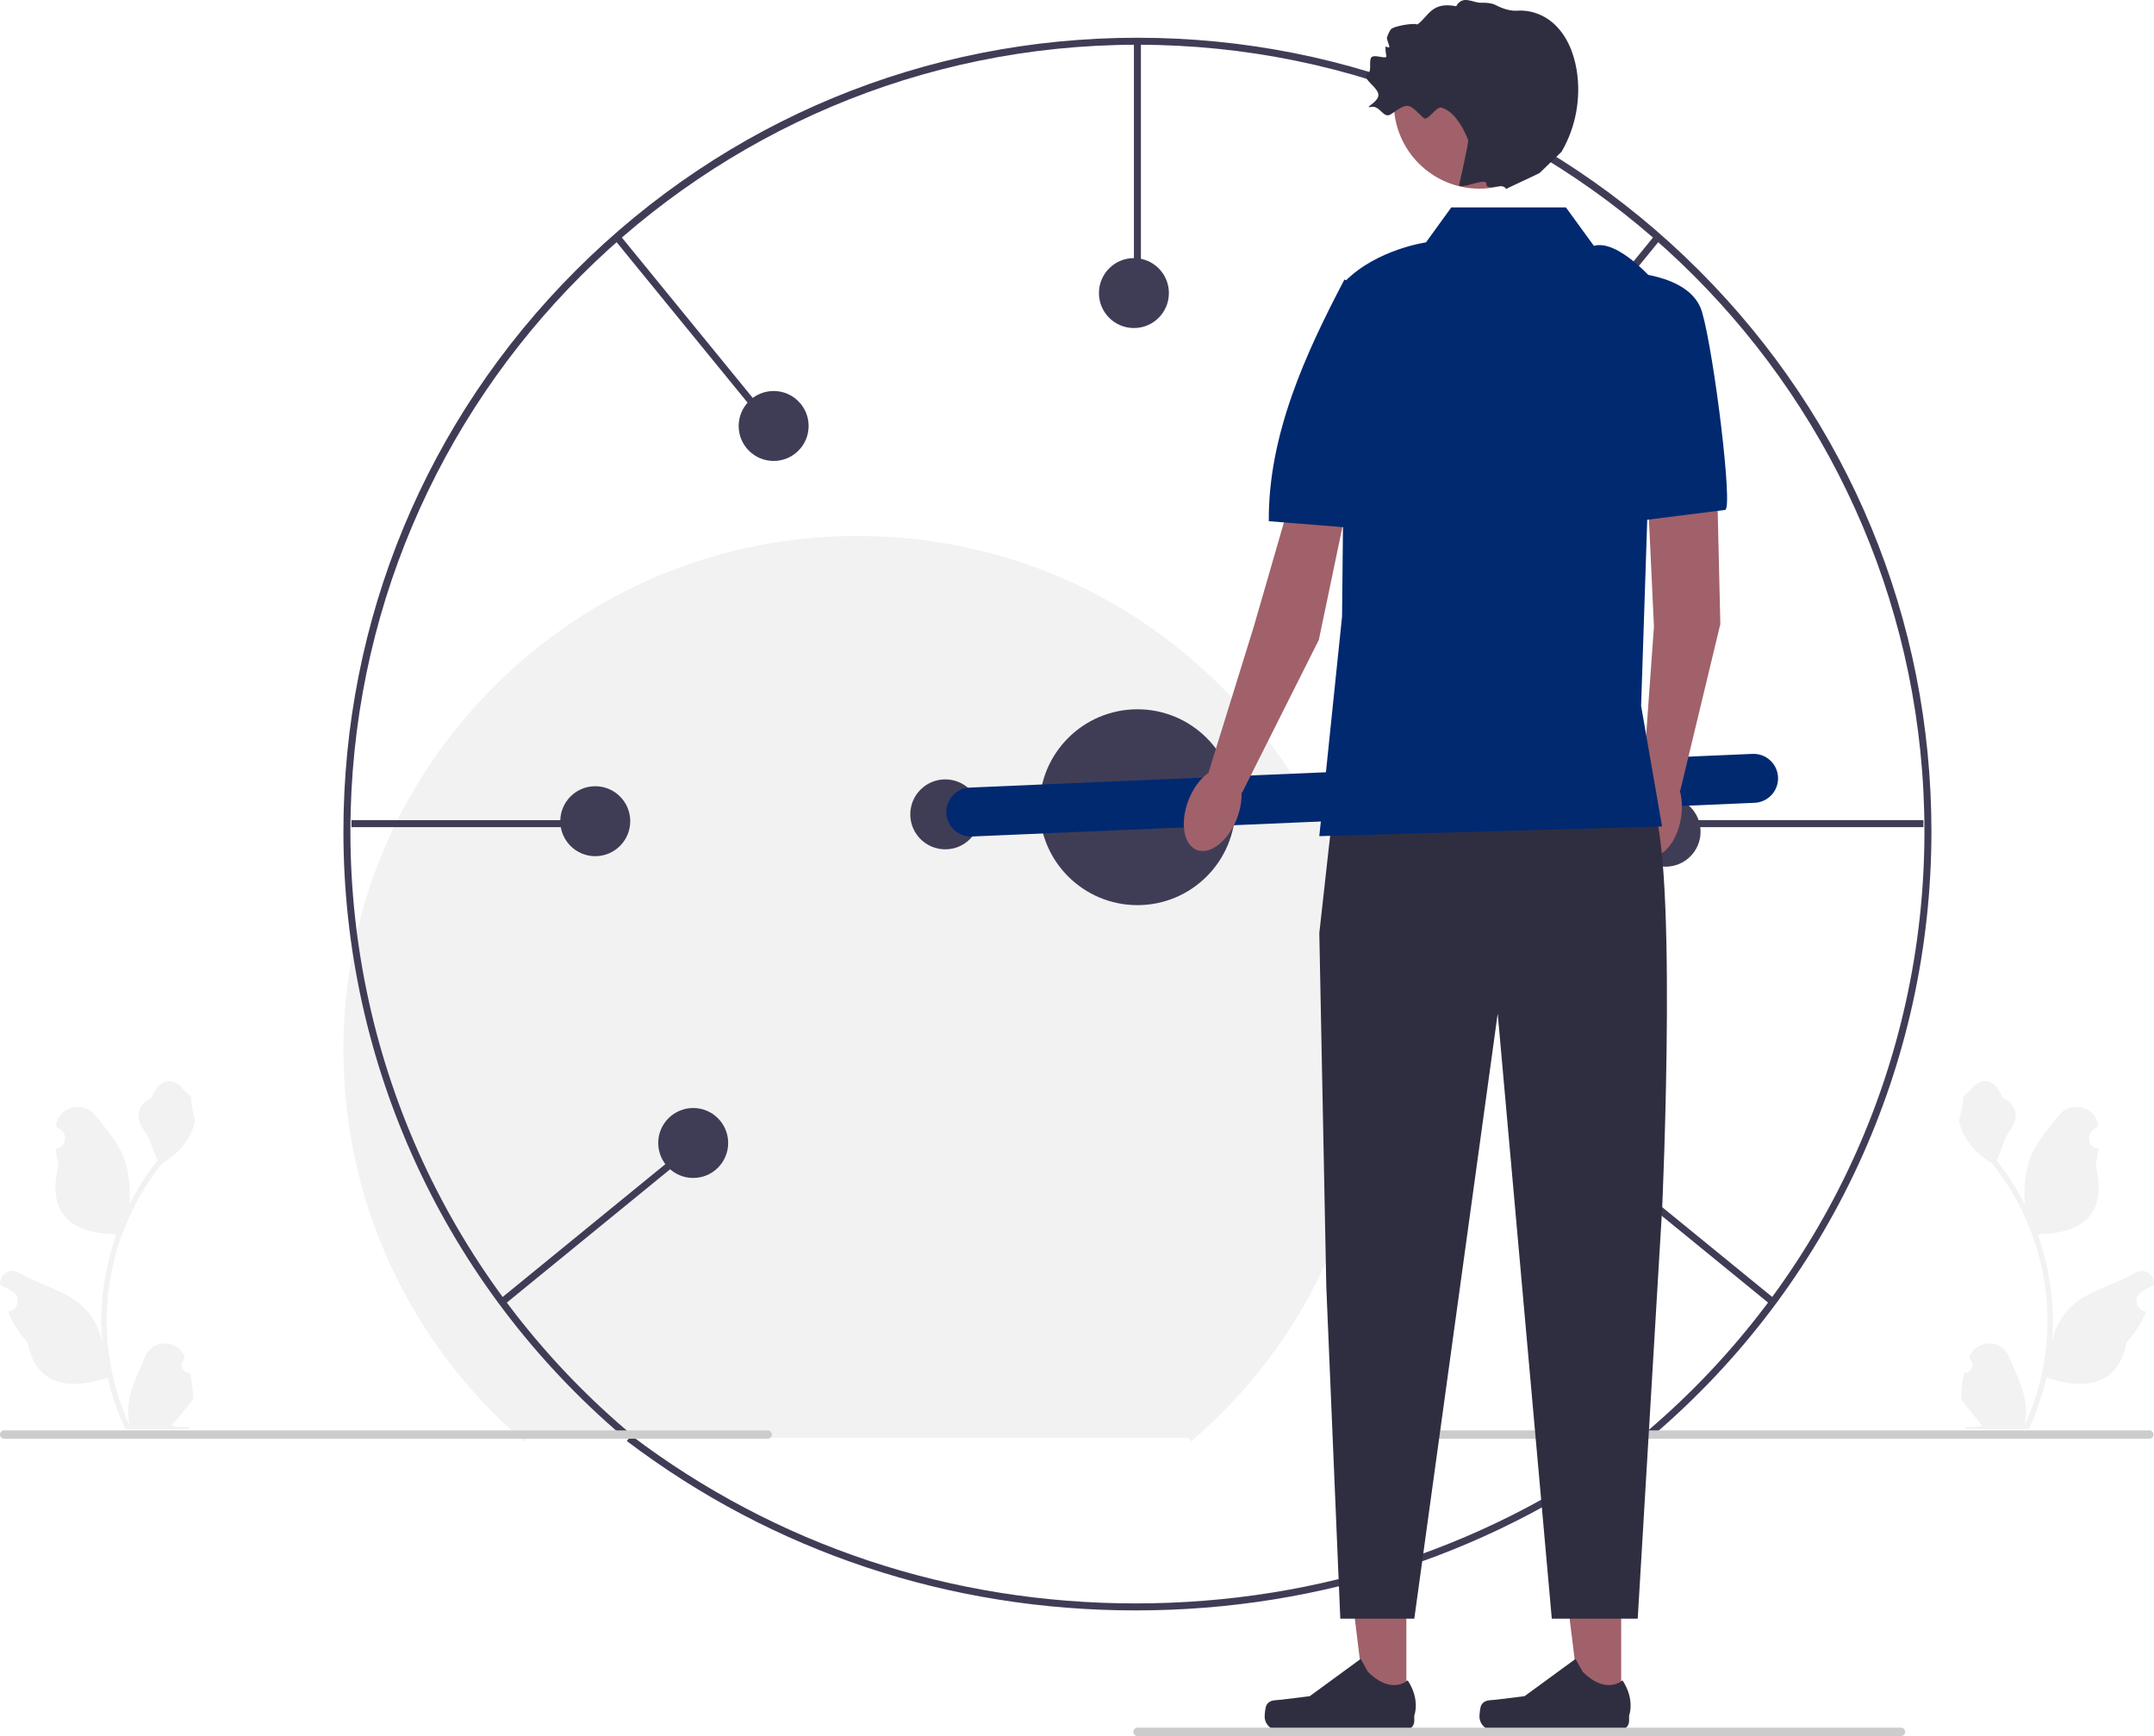
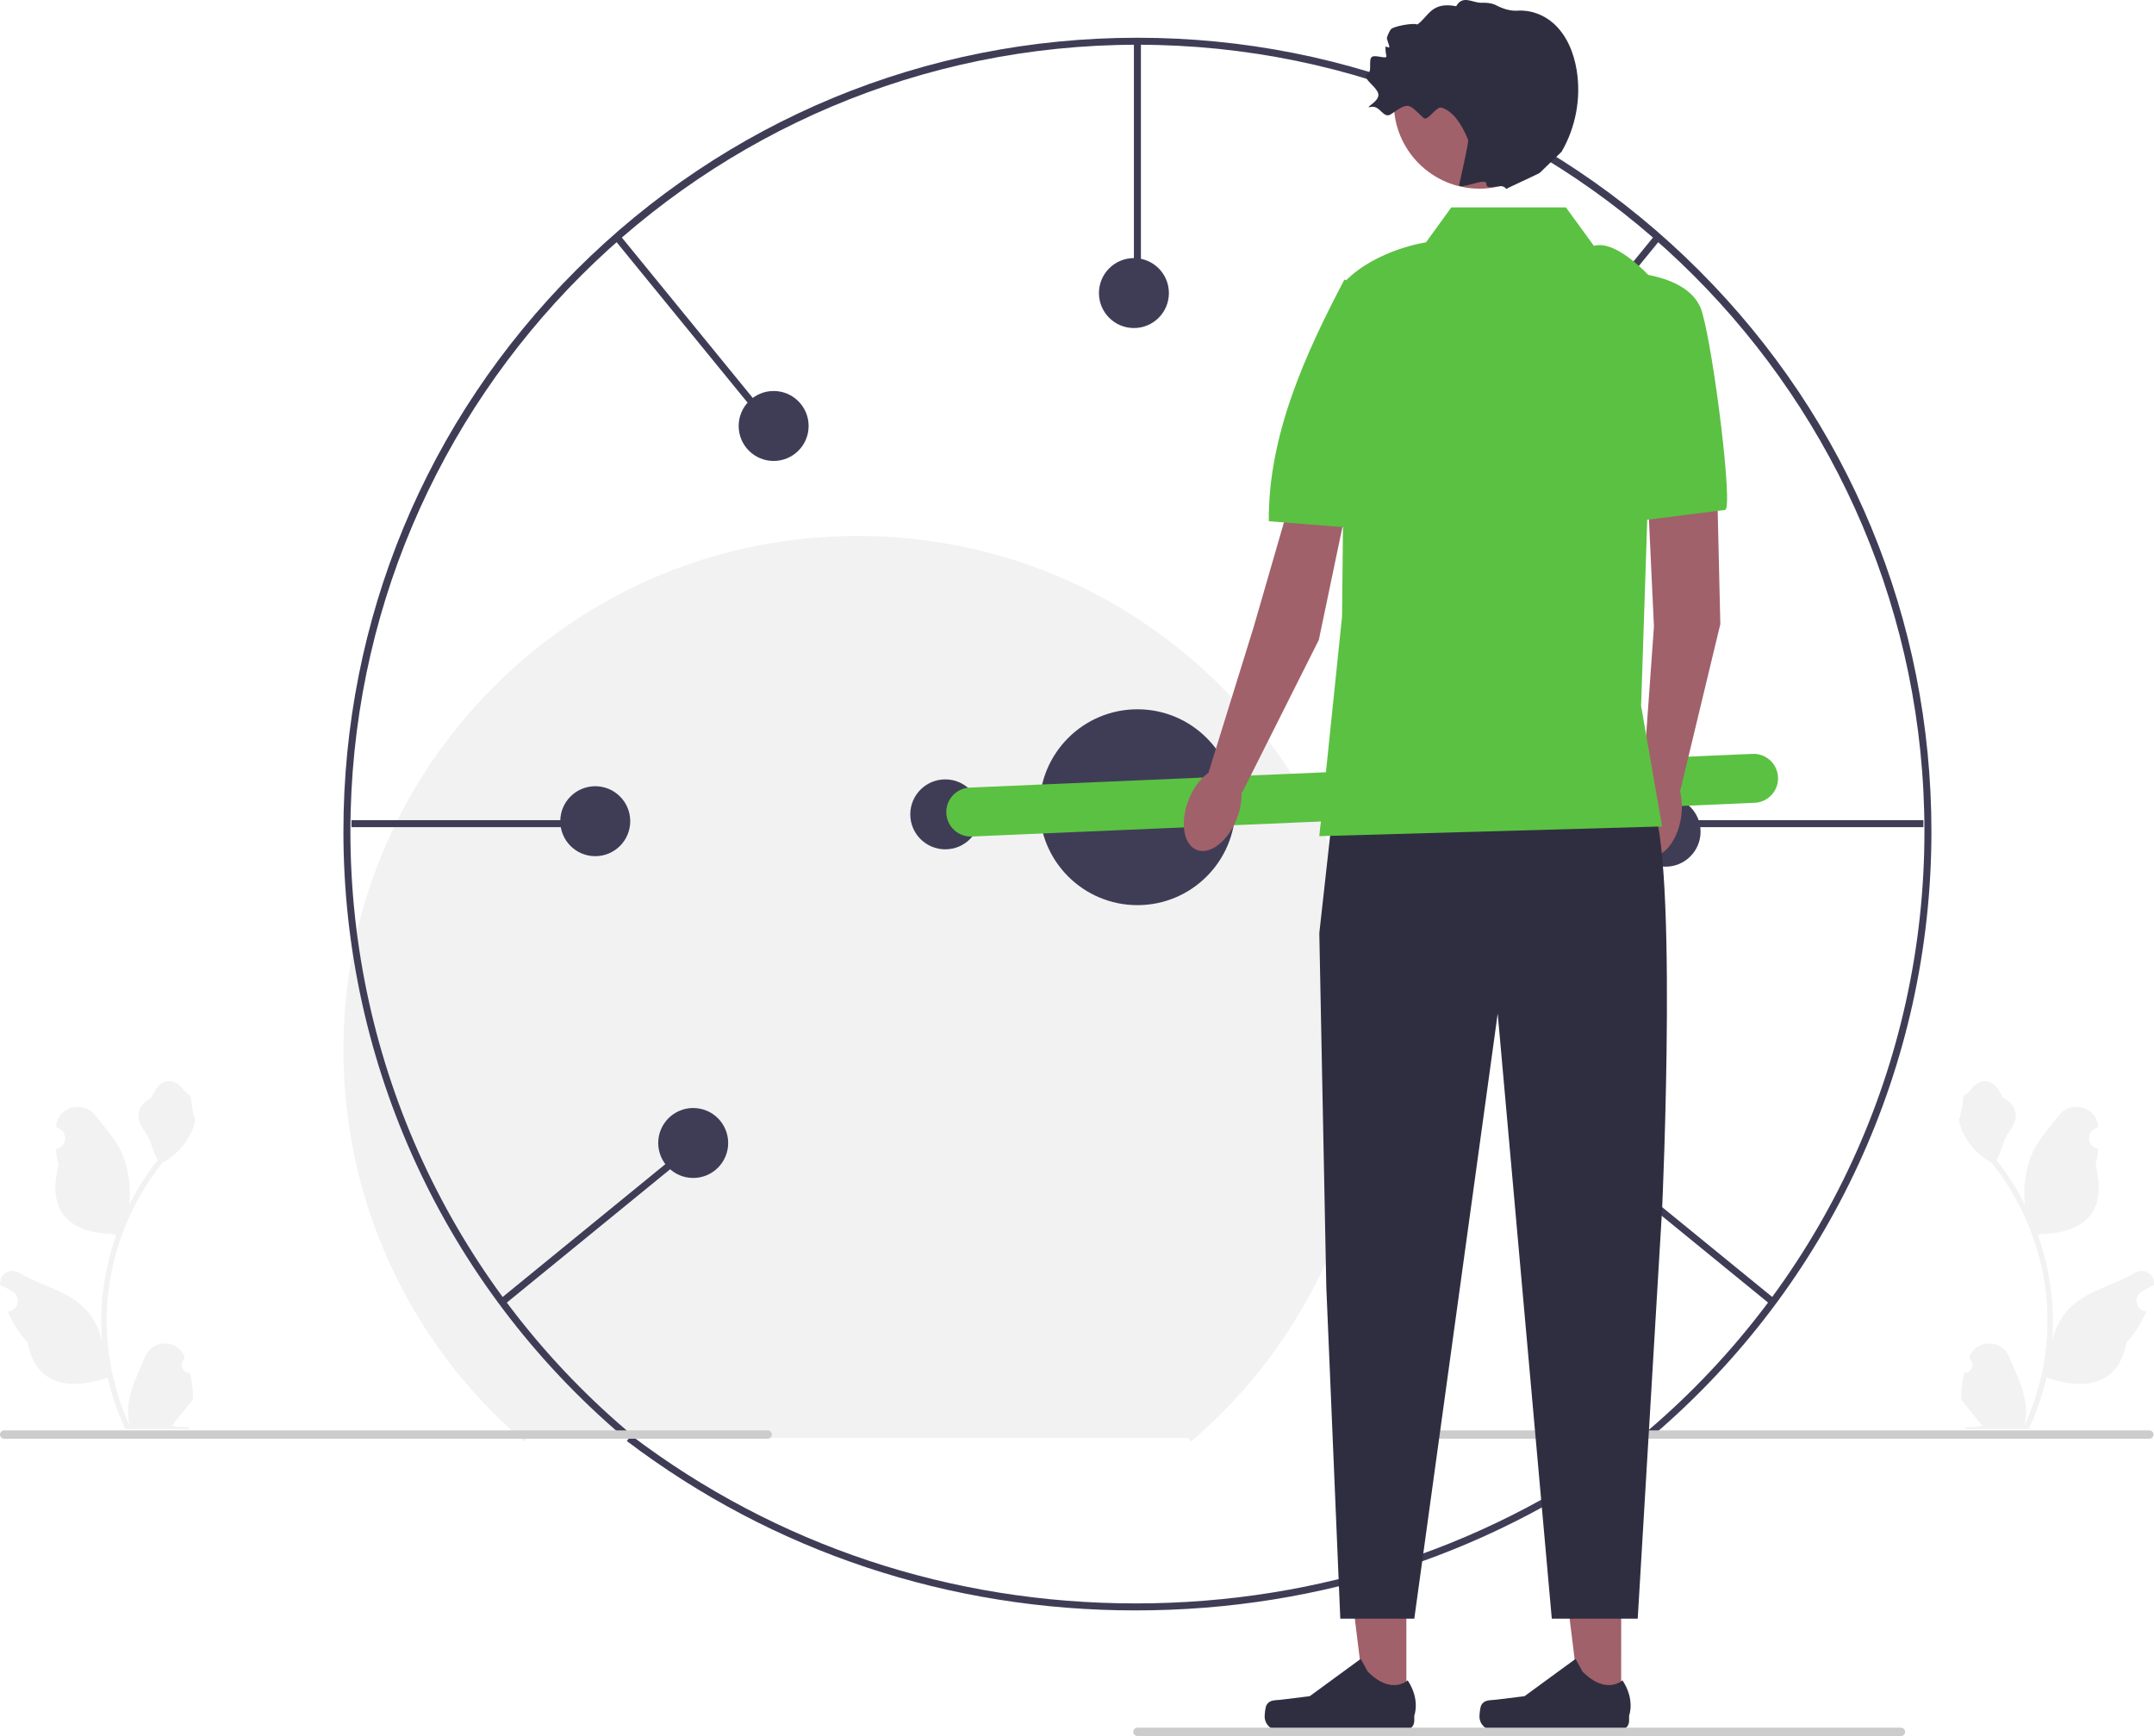
<svg xmlns="http://www.w3.org/2000/svg" width="615.81" height="496.342" viewBox="0 0 615.81 496.342" role="img" artist="Katerina Limpitsouni" source="https://undraw.co/">
  <path d="M324.648,460.435c-53.301,0-103.599-16.748-145.455-48.435l1.277-1.574c41.488,31.407,91.344,48.009,144.178,48.009,52.875,0,102.762-16.625,144.268-48.077l1.278,1.574c-41.874,31.73-92.203,48.503-145.545,48.503Z" fill="#3f3d56" />
  <g>
    <path d="M561.551,392.516c2.066,.129,3.208-2.437,1.645-3.933l-.155-.618c.02-.05,.041-.099,.062-.148,2.089-4.982,9.17-4.947,11.241,.042,1.839,4.428,4.179,8.864,4.756,13.546,.258,2.067,.142,4.172-.316,6.2,4.308-9.411,6.575-19.687,6.575-30.021,0-2.597-.142-5.193-.433-7.783-.239-2.119-.568-4.224-.995-6.31-2.306-11.277-7.299-22.018-14.5-30.99-3.462-1.892-6.349-4.851-8.093-8.397-.626-1.279-1.117-2.655-1.35-4.056,.394,.052,1.486-5.949,1.188-6.317,.549-.833,1.532-1.247,2.131-2.06,2.982-4.043,7.091-3.337,9.236,2.157,4.582,2.313,4.627,6.148,1.815,9.837-1.789,2.347-2.035,5.522-3.604,8.035,.162,.207,.329,.407,.491,.614,2.961,3.798,5.522,7.88,7.681,12.169-.61-4.766,.291-10.508,1.826-14.21,1.748-4.217,5.025-7.769,7.91-11.415,3.466-4.379,10.573-2.468,11.184,3.083,.006,.054,.012,.107,.017,.161-.429,.242-.848,.499-1.259,.77-2.339,1.547-1.531,5.174,1.241,5.602l.063,.01c-.155,1.544-.42,3.074-.807,4.579,3.702,14.316-4.29,19.53-15.701,19.764-.252,.129-.497,.258-.749,.381,1.156,3.255,2.08,6.594,2.764,9.979,.614,2.99,1.04,6.013,1.279,9.049,.297,3.83,.271,7.68-.052,11.503l.019-.136c.82-4.211,3.107-8.145,6.427-10.87,4.946-4.063,11.933-5.559,17.268-8.824,2.568-1.572,5.859,.459,5.411,3.437l-.022,.143c-.794,.323-1.569,.698-2.319,1.117-.429,.242-.848,.499-1.259,.77-2.339,1.547-1.531,5.174,1.241,5.602l.063,.01c.045,.006,.084,.013,.129,.019-1.363,3.236-3.262,6.239-5.639,8.829-2.315,12.497-12.256,13.683-22.89,10.044h-.006c-1.163,5.064-2.861,10.011-5.044,14.726h-18.02c-.065-.2-.123-.407-.181-.607,1.666,.103,3.346,.006,4.986-.297-1.337-1.641-2.674-3.294-4.011-4.935-.032-.032-.058-.065-.084-.097-.678-.84-1.363-1.673-2.041-2.512l-0-.001c-.042-2.578,.267-5.147,.879-7.64l.001-0Z" fill="#f2f2f2" />
    <path d="M54.3,392.516c-2.066,.129-3.208-2.437-1.645-3.933l.155-.618c-.02-.05-.041-.099-.062-.148-2.089-4.982-9.17-4.947-11.241,.042-1.839,4.428-4.179,8.864-4.756,13.546-.258,2.067-.142,4.172,.316,6.2-4.308-9.411-6.575-19.687-6.575-30.021,0-2.597,.142-5.193,.433-7.783,.239-2.119,.568-4.224,.995-6.31,2.306-11.277,7.299-22.018,14.5-30.99,3.462-1.892,6.349-4.851,8.093-8.397,.626-1.279,1.117-2.655,1.35-4.056-.394,.052-1.486-5.949-1.188-6.317-.549-.833-1.532-1.247-2.131-2.06-2.982-4.043-7.091-3.337-9.236,2.157-4.582,2.313-4.627,6.148-1.815,9.837,1.789,2.347,2.035,5.522,3.604,8.035-.162,.207-.329,.407-.491,.614-2.961,3.798-5.522,7.88-7.681,12.169,.61-4.766-.291-10.508-1.826-14.21-1.748-4.217-5.025-7.769-7.91-11.415-3.466-4.379-10.573-2.468-11.184,3.083-.006,.054-.012,.107-.017,.161,.429,.242,.848,.499,1.259,.77,2.339,1.547,1.531,5.174-1.241,5.602l-.063,.01c.155,1.544,.42,3.074,.807,4.579-3.702,14.316,4.29,19.53,15.701,19.764,.252,.129,.497,.258,.749,.381-1.156,3.255-2.08,6.594-2.764,9.979-.614,2.99-1.04,6.013-1.279,9.049-.297,3.83-.271,7.68,.052,11.503l-.019-.136c-.82-4.211-3.107-8.145-6.427-10.87-4.946-4.063-11.933-5.559-17.268-8.824-2.568-1.572-5.859,.459-5.411,3.437l.022,.143c.794,.323,1.569,.698,2.319,1.117,.429,.242,.848,.499,1.259,.77,2.339,1.547,1.531,5.174-1.241,5.602l-.063,.01c-.045,.006-.084,.013-.129,.019,1.363,3.236,3.262,6.239,5.639,8.829,2.315,12.497,12.256,13.683,22.89,10.044h.006c1.163,5.064,2.861,10.011,5.044,14.726h18.02c.065-.2,.123-.407,.181-.607-1.666,.103-3.346,.006-4.986-.297,1.337-1.641,2.674-3.294,4.011-4.935,.032-.032,.058-.065,.084-.097,.678-.84,1.363-1.673,2.041-2.512l0-.001c.042-2.578-.267-5.147-.879-7.64l-.001-0Z" fill="#f2f2f2" />
    <path d="M150.665,411.125l-.84,.985c-32.821-27.992-51.645-68.769-51.645-111.876,0-39.266,15.29-76.181,43.054-103.946,27.764-27.764,64.679-43.054,103.946-43.054s76.181,15.29,103.946,43.054c27.764,27.764,43.054,64.679,43.054,103.946,0,43.107-18.824,83.884-51.645,111.876l-.84-.985" fill="#f2f2f2" />
    <path d="M472.428,410.552l-1.298-1.521c50.237-42.845,79.049-105.26,79.049-171.239,0-124.065-100.935-225-225-225S100.179,113.726,100.179,237.792c0,65.979,28.812,128.395,79.049,171.239l-1.298,1.521c-50.683-43.226-79.751-106.194-79.751-172.761,0-60.636,23.612-117.641,66.485-160.515C207.539,34.403,264.544,10.792,325.179,10.792s117.641,23.612,160.515,66.485c42.874,42.874,66.485,99.879,66.485,160.515,0,66.566-29.068,129.535-79.751,172.761Z" fill="#3f3d56" />
    <path d="M395,410.152c0,.66,.53,1.19,1.19,1.19h218.29c.66,0,1.19-.53,1.19-1.19,0-.66-.53-1.19-1.19-1.19h-218.29c-.66,0-1.19,.53-1.19,1.19Z" fill="#ccc" />
    <rect x="324.179" y="11.792" width="2" height="69.402" fill="#3f3d56" />
    <rect x="100.479" y="234.493" width="69.401" height="2" fill="#3f3d56" />
    <rect x="197.179" y="59.792" width="2" height="69.401" transform="translate(-15.10394 146.5896) rotate(-39.21836)" fill="#3f3d56" />
    <rect x="135.478" y="349.492" width="69.402" height="2" transform="translate(-183.314 186.6379) rotate(-39.23231)" fill="#3f3d56" />
    <rect x="480.479" y="234.493" width="69.401" height="2" fill="#3f3d56" />
    <rect x="417.479" y="93.492" width="69.401" height="2" transform="translate(93.08822 385.0928) rotate(-50.78538)" fill="#3f3d56" />
    <rect x="479.18" y="315.791" width="2" height="69.402" transform="translate(-94.96923 500.8953) rotate(-50.78127)" fill="#3f3d56" />
    <circle cx="325.179" cy="230.792" r="28" fill="#3f3d56" />
    <circle cx="454.179" cy="327.792" r="10" fill="#3f3d56" />
    <circle cx="476.179" cy="237.792" r="10" fill="#3f3d56" />
    <circle cx="428.179" cy="121.792" r="10" fill="#3f3d56" />
    <circle cx="324.179" cy="83.792" r="10" fill="#3f3d56" />
    <circle cx="221.179" cy="121.792" r="10" fill="#3f3d56" />
    <circle cx="170.179" cy="234.792" r="10" fill="#3f3d56" />
    <circle cx="198.179" cy="326.792" r="10" fill="#3f3d56" />
    <g>
      <circle cx="270.241" cy="232.834" r="10" fill="#3f3d56" />
-       <rect x="270.433" y="220.356" width="238" height="14" rx="7" ry="7" transform="translate(-9.42125 16.96564) rotate(-2.46588)" fill="#012970" />
+       <rect x="270.433" y="220.356" width="238" height="14" rx="7" ry="7" transform="translate(-9.42125 16.96564) rotate(-2.46588)" fill="#5bc142" />
    </g>
    <g>
      <g>
        <polygon points="402.067 487.721 390.405 487.72 384.856 442.734 402.07 442.735 402.067 487.721" fill="#a0616a" />
        <path d="M362.109,487.456h0c-.363,.612-.555,2.586-.555,3.297h0c0,2.186,1.772,3.958,3.958,3.958h36.119c1.491,0,2.7-1.209,2.7-2.7v-1.504s1.787-4.519-1.892-10.09c0,0-4.572,4.362-11.404-2.47l-2.015-3.65-14.583,10.665-8.083,.995c-1.768,.218-3.336-.034-4.246,1.498Z" fill="#2f2e41" />
      </g>
      <g>
        <polygon points="463.481 487.721 451.818 487.72 446.27 442.734 463.484 442.735 463.481 487.721" fill="#a0616a" />
        <path d="M423.523,487.456h0c-.363,.612-.555,2.586-.555,3.297h0c0,2.186,1.772,3.958,3.958,3.958h36.119c1.491,0,2.7-1.209,2.7-2.7v-1.504s1.787-4.519-1.892-10.09c0,0-4.572,4.362-11.404-2.47l-2.015-3.65-14.583,10.665-8.083,.995c-1.768,.218-3.336-.034-4.246,1.498Z" fill="#2f2e41" />
      </g>
      <g>
        <polygon points="490.594 125.591 491.828 178.425 480.393 225.977 469.747 222.439 472.848 179.12 470.12 120.749 490.594 125.591" fill="#a0616a" />
        <ellipse cx="473.298" cy="232.508" rx="12.466" ry="7.402" transform="translate(175.3206 667.5723) rotate(-81.75525)" fill="#a0616a" />
-         <path d="M463.68,77.795s19.621-.045,22.935,11.453c3.445,11.955,8.941,56.542,6.564,56.544l-24.497,3.096-5.002-71.093Z" fill="#012970" />
+         <path d="M463.68,77.795s19.621-.045,22.935,11.453c3.445,11.955,8.941,56.542,6.564,56.544l-24.497,3.096-5.002-71.093Z" fill="#5bc142" />
      </g>
      <g>
        <polygon points="387.854 131.222 377.042 182.952 355.093 226.658 345.53 220.793 358.401 179.313 375.018 121.851 387.854 131.222" fill="#a0616a" />
        <ellipse cx="346.698" cy="231.405" rx="12.466" ry="7.402" transform="translate(4.79208 469.8336) rotate(-68.61132)" fill="#a0616a" />
-         <path d="M384.357,79.922s10.729,4.785,13.73,16.368c2.729,10.536,9.477,56.901-10.349,54.725l-25-2c-.177-24.608,10.446-47.809,21.619-69.092Z" fill="#012970" />
+         <path d="M384.357,79.922s10.729,4.785,13.73,16.368c2.729,10.536,9.477,56.901-10.349,54.725l-25-2c-.177-24.608,10.446-47.809,21.619-69.092Z" fill="#5bc142" />
      </g>
      <path d="M381.179,230.792l-4,36,2,101.157,4,94.843h21.157l23.843-173,15.465,173h24.567l6.968-117s5-109-4-118-90,3-90,3Z" fill="#2f2e41" />
-       <path d="M447.679,59.292h-32.76l-7.24,10s-14,2-23,11l-1,96-6.5,62.776,97.992-2.776-5.992-34.5,3.992-121.087s-10.492-12.413-17.492-10.413l-8-11Z" fill="#012970" />
+       <path d="M447.679,59.292h-32.76l-7.24,10s-14,2-23,11l-1,96-6.5,62.776,97.992-2.776-5.992-34.5,3.992-121.087s-10.492-12.413-17.492-10.413l-8-11Z" fill="#5bc142" />
      <circle cx="422.985" cy="29.433" r="24.512" fill="#a0616a" />
      <path d="M444.044,6.608c-2.742-2.415-6.506-3.805-10.096-3.559-2.176,.149-4.29-.535-6.222-1.548-.131-.069-.264-.131-.4-.187-1.218-.503-2.572-.56-3.89-.528-2.402,.058-5.243-2.351-7.123,.99-7.119-1.341-7.776,2.796-11.09,5.234-.939-.554-7.011,.455-7.65,1.451-.487,.759-.825,1.532-1.054,2.282-.147,.481,.741,2.238,.674,2.691s-1.091-.397-1.099,.009c-.023,1.087,.129,1.969,.256,2.461,.325,1.255-3.008-.353-4.102,.344-1.094,.697,.021,3.92-1.049,4.653-1.277,.875-.431,1.841,.681,2.984,.767,.788,1.661,1.659,2.074,2.642,1.014,2.409-4.557,4.544-1.993,4.035,2.646-.525,3.509,3.593,5.735,2.07,5.037-3.447,4.855-3.164,9.25,1.07,1.221,1.176,3.618-3.428,5.232-2.912,3.041,.974,5.526,4.237,7.534,9.169,.284,.698-2.41,12.088-2.534,12.831-.288,1.732,7.776-2.176,7.754-.287-.028,2.493,4.403-.649,5.679,1.536,.16-.199,9.15-4.287,9.581-4.605l6.229-6.021c4.083-6.987,5.642-15.415,4.329-23.4-.827-5.03-2.882-10.038-6.707-13.407Z" fill="#2f2e41" />
    </g>
    <path d="M324,495.152c0,.66,.53,1.19,1.19,1.19h218.29c.66,0,1.19-.53,1.19-1.19,0-.66-.53-1.19-1.19-1.19h-218.29c-.66,0-1.19,.53-1.19,1.19Z" fill="#ccc" />
    <path d="M0,410.152c0,.66,.53,1.19,1.19,1.19H219.48c.66,0,1.19-.53,1.19-1.19,0-.66-.53-1.19-1.19-1.19H1.19c-.66,0-1.19,.53-1.19,1.19Z" fill="#ccc" />
  </g>
</svg>
